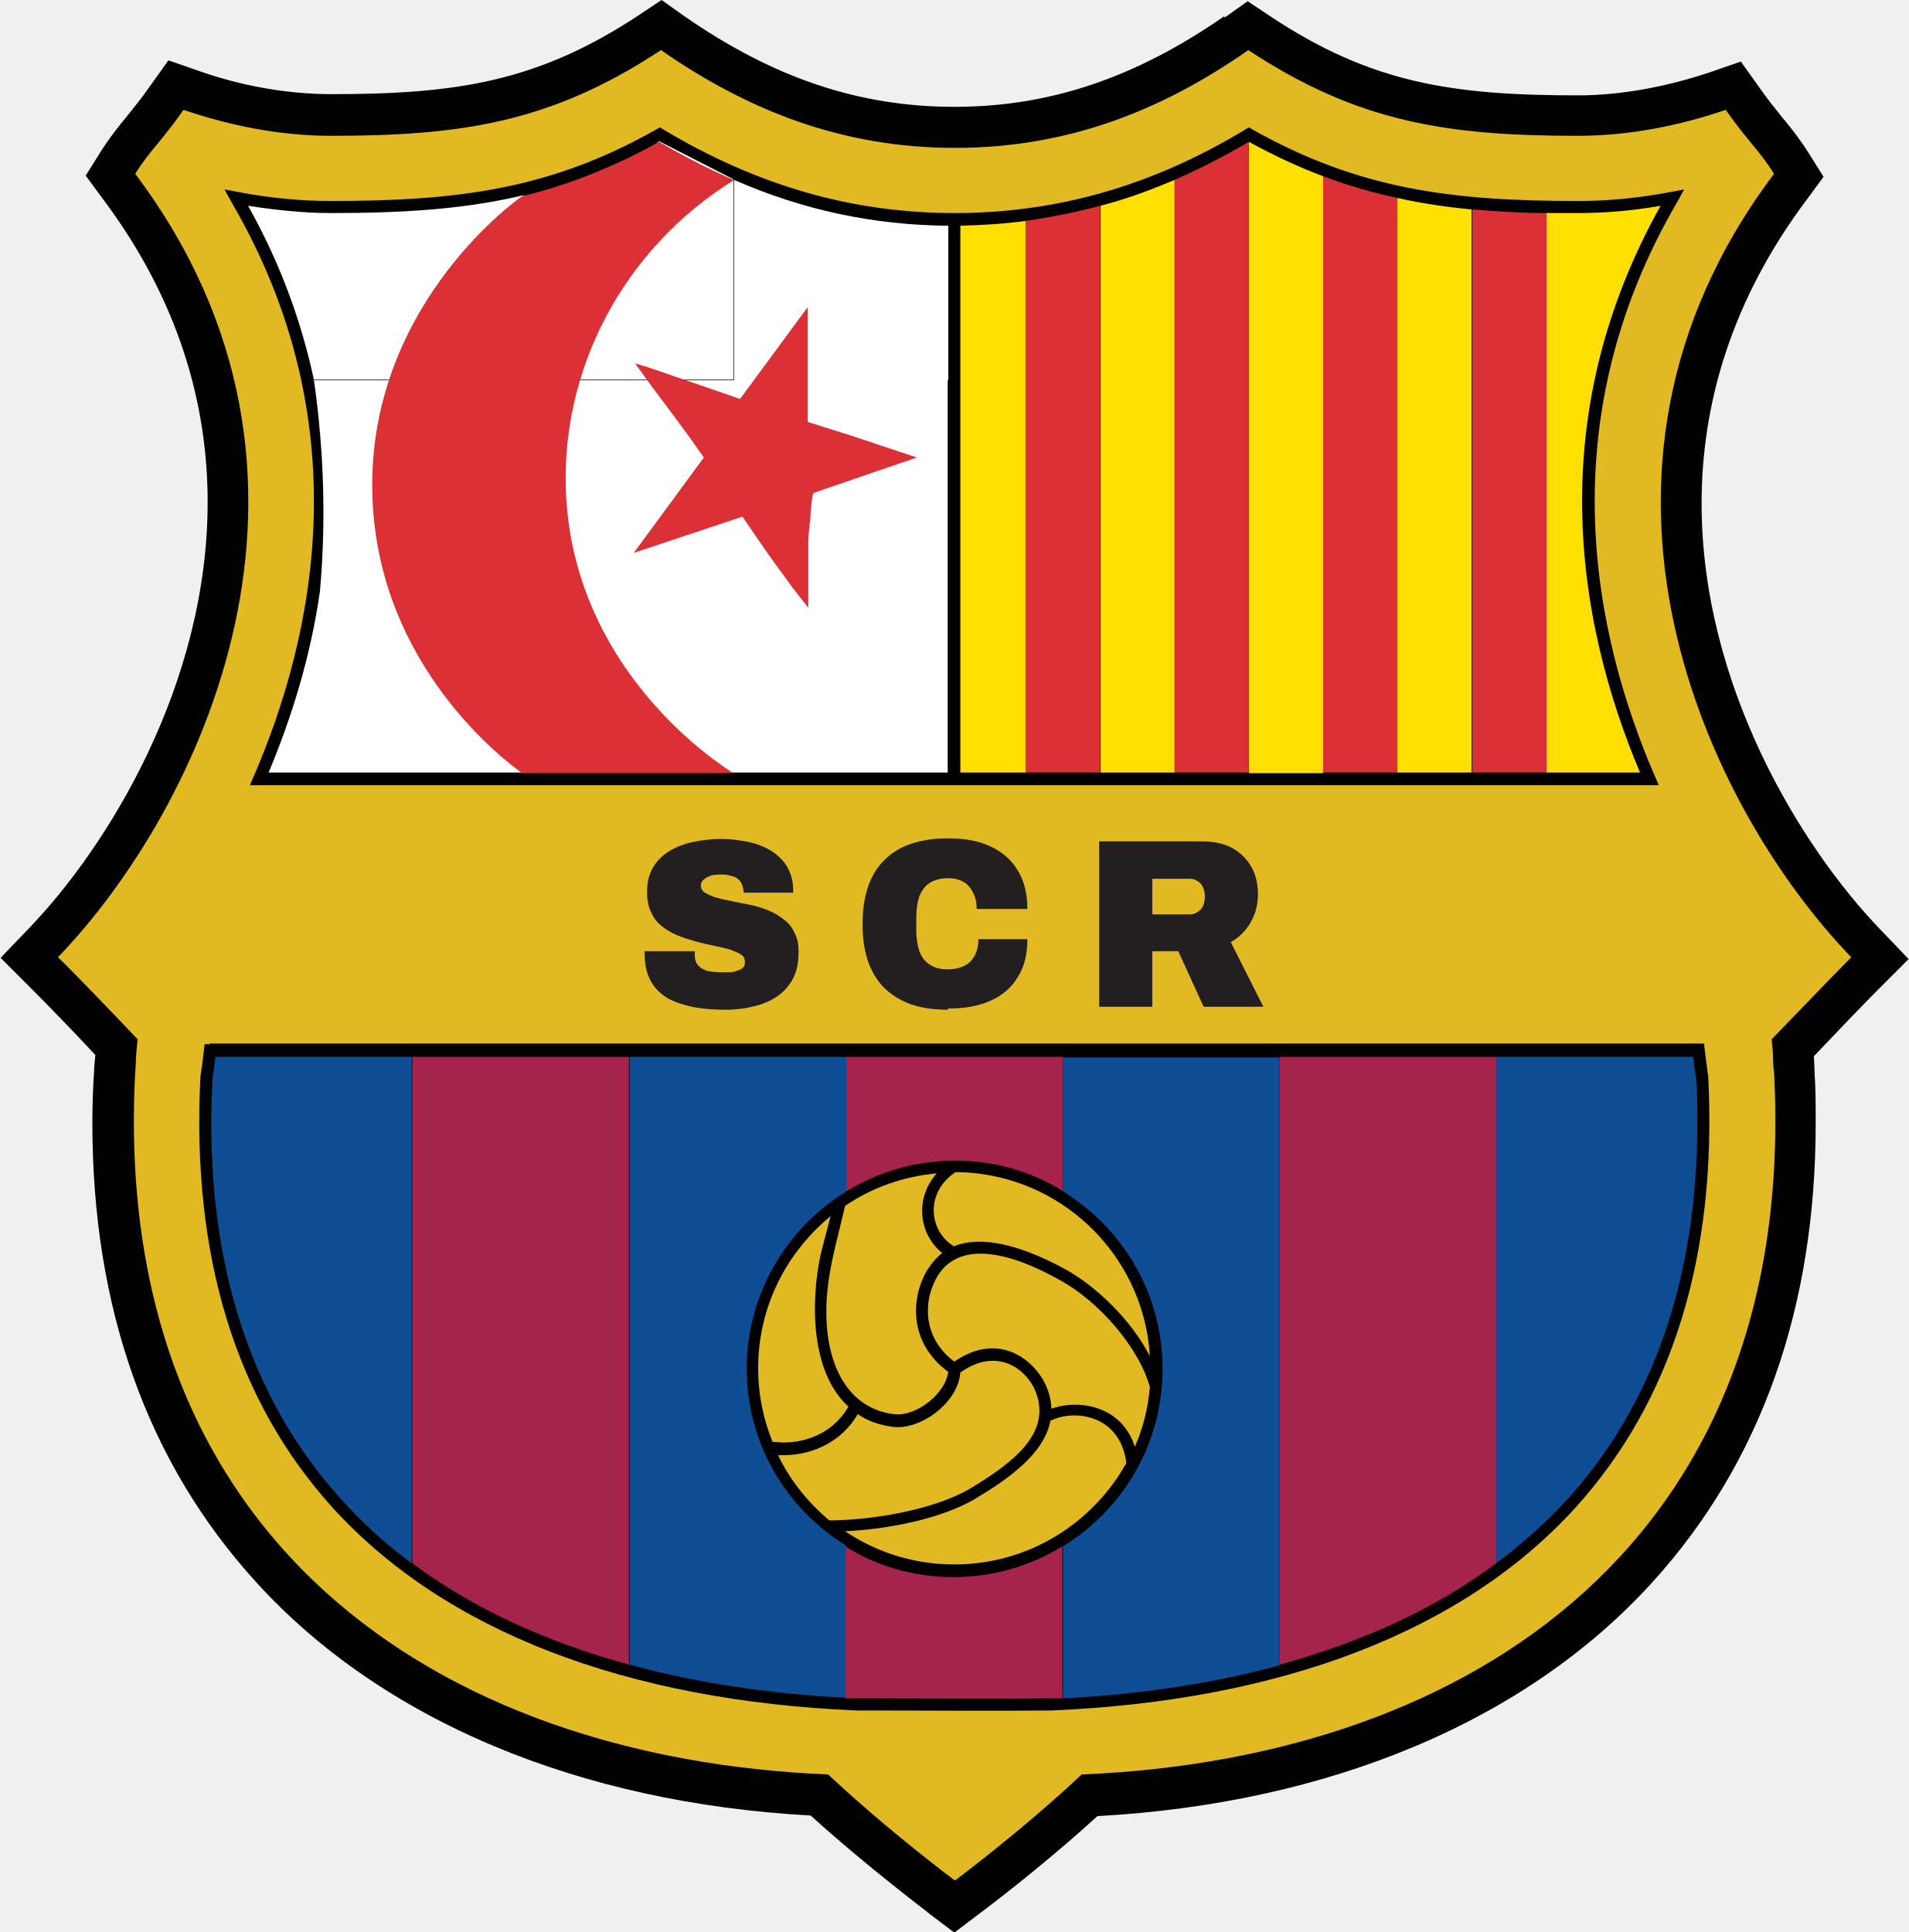
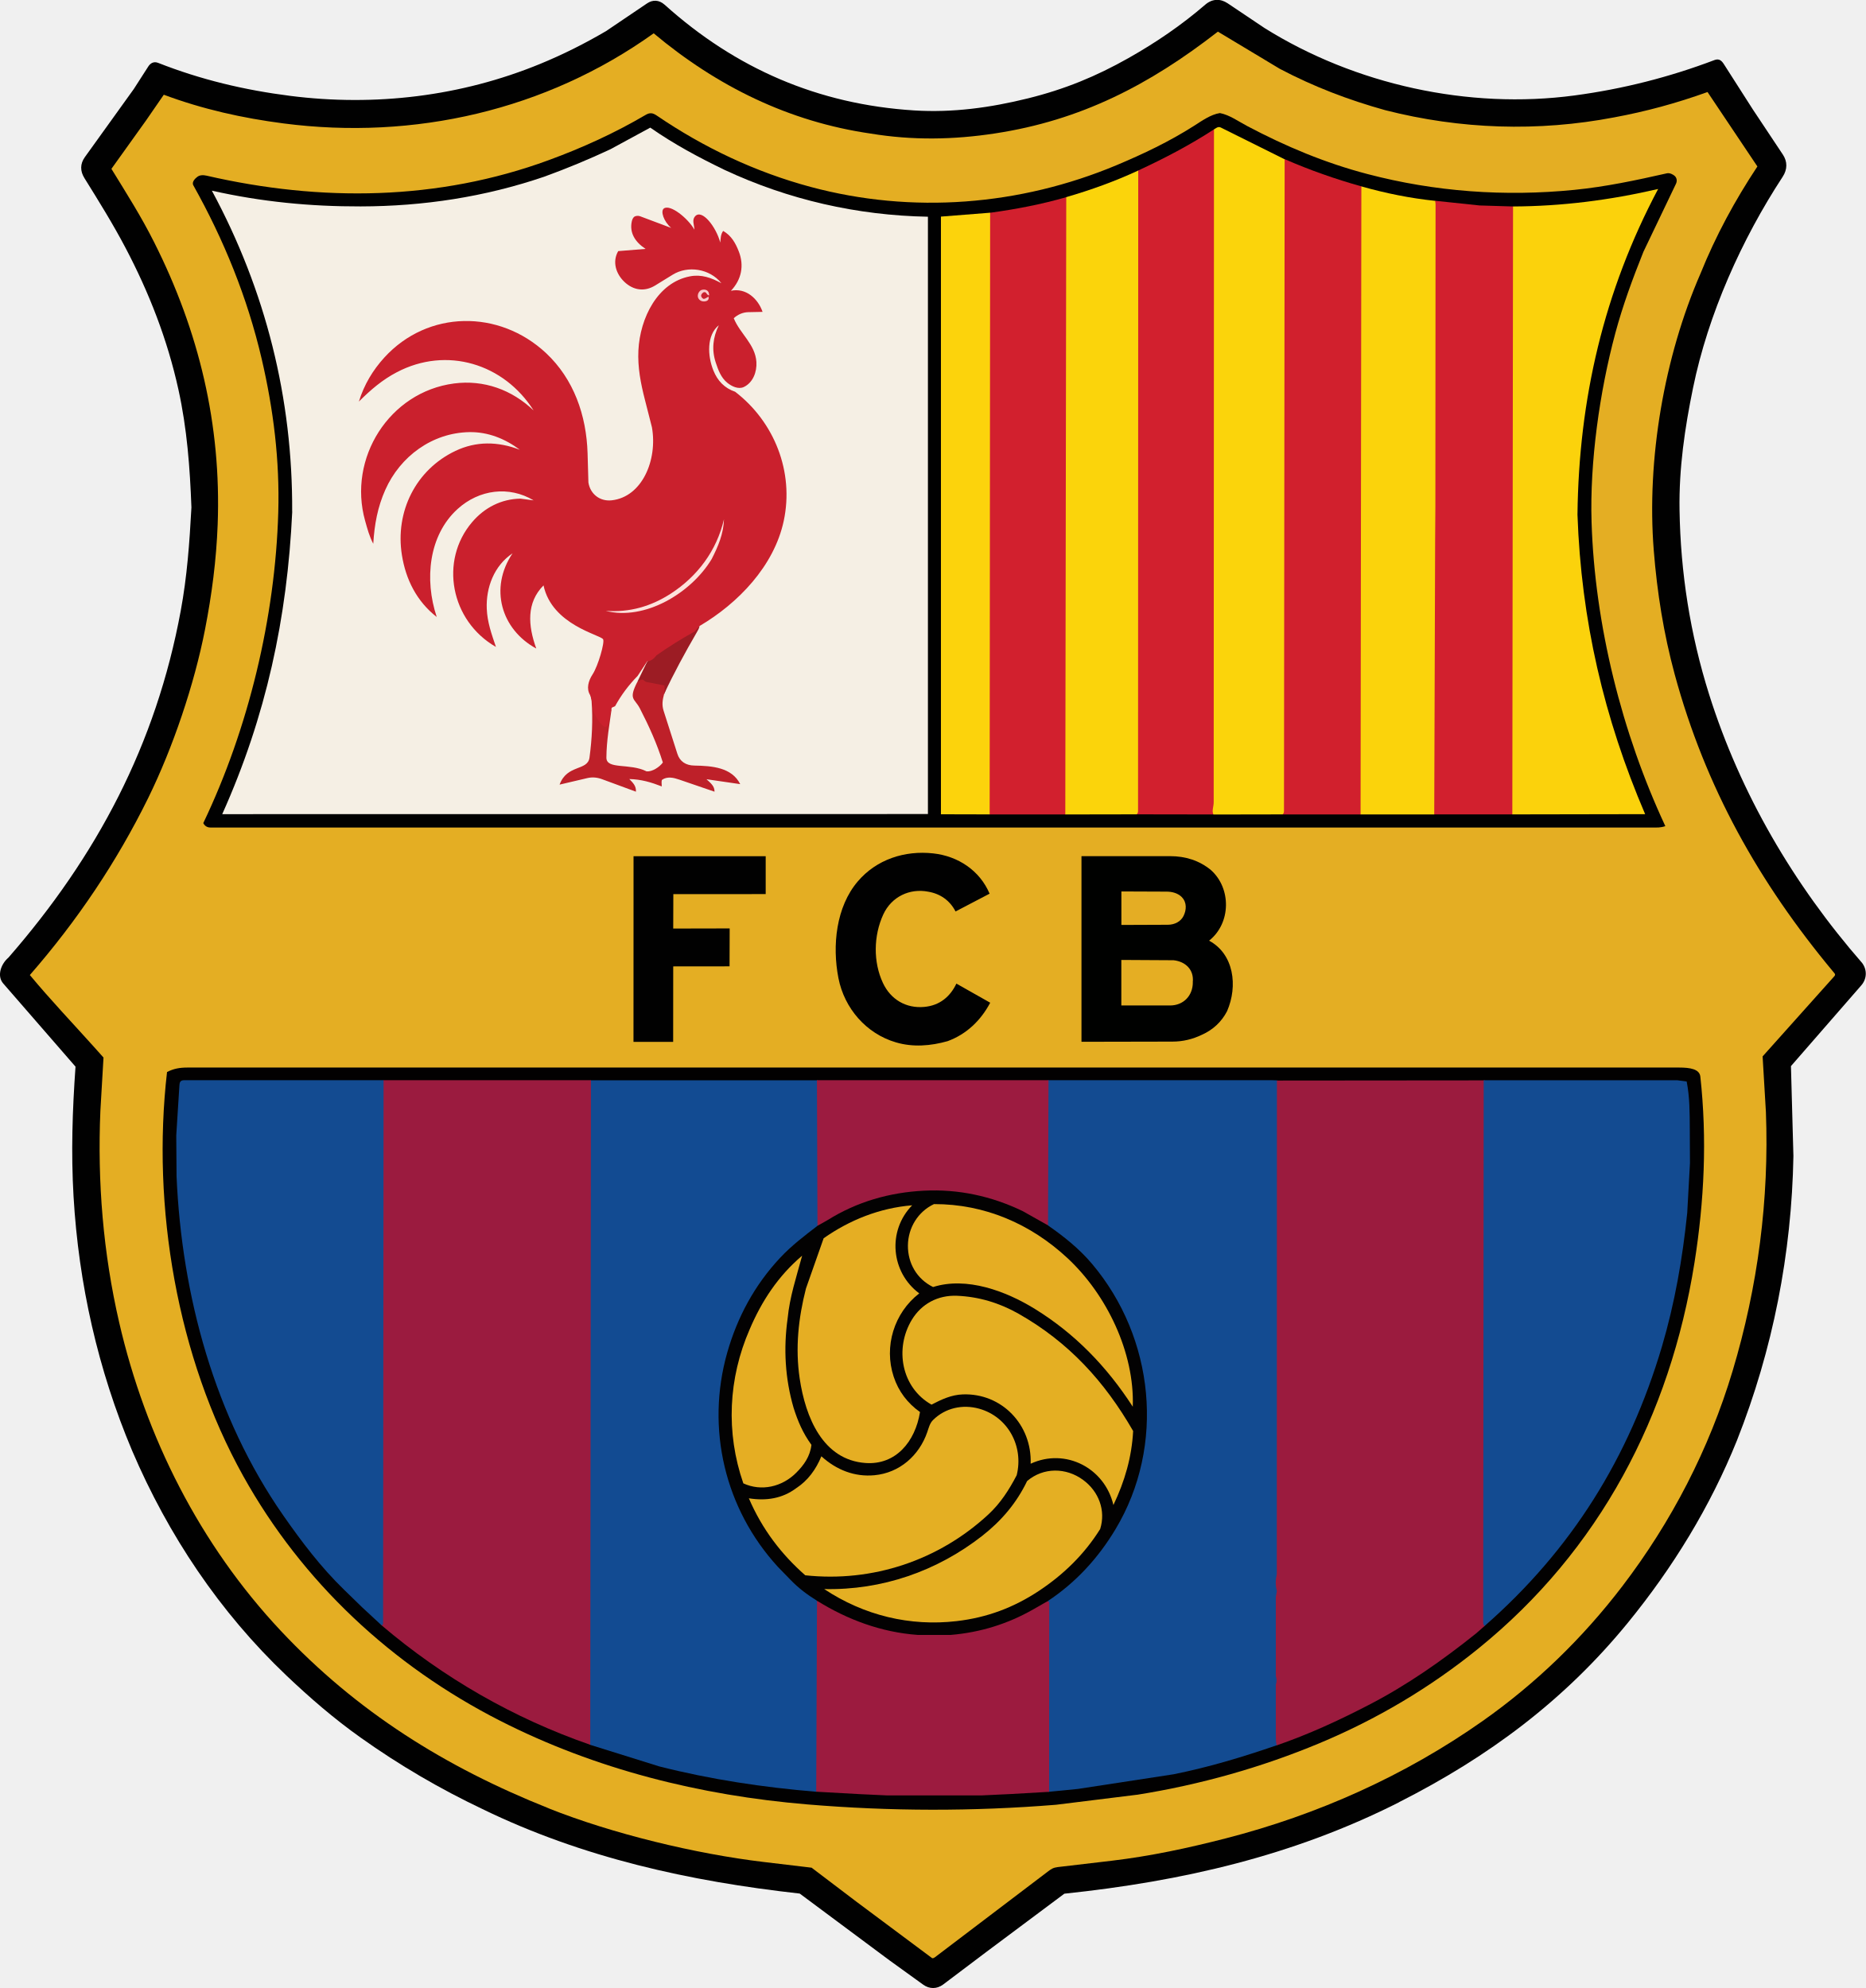
- <svg xmlns="http://www.w3.org/2000/svg" id="Layer_2" data-name="Layer 2" viewBox="0 0 31.62 32.01">
+ <svg xmlns="http://www.w3.org/2000/svg" id="Layer_2" data-name="Layer 2" viewBox="0 0 311.32 331.79">
  <defs>
    <style>
      .cls-1 {
+         fill: #030202;
+       }
+ 
+       .cls-2 {
+         fill: #e4af23;
+       }
+ 
+       .cls-3 {
+         fill: #d1202d;
+       }
+ 
+       .cls-4 {
        fill: #010101;
      }

-       .cls-2 {
-         fill: #231f20;
-       }
- 
-       .cls-3 {
-         fill: #0f4d94;
-       }
- 
-       .cls-4 {
-         fill: #fff;
-       }
- 
      .cls-5 {
-         fill: #e1b923;
+         fill: #e5ae23;
      }

      .cls-6 {
-         fill: #a5234c;
+         fill: #f5efe4;
      }

      .cls-7 {
-         fill: #db3036;
+         fill: #e4ae23;
      }

      .cls-8 {
-         fill: #fedf00;
+         fill: #9b1b3f;
+       }
+ 
+       .cls-9 {
+         fill: #124b92;
+       }
+ 
+       .cls-10 {
+         fill: #e4ad24;
+       }
+ 
+       .cls-11 {
+         fill: #f7efe3;
+       }
+ 
+       .cls-12 {
+         fill: #be2029;
+       }
+ 
+       .cls-13 {
+         fill: #fbd40b;
+       }
+ 
+       .cls-14 {
+         fill: #020101;
+       }
+ 
+       .cls-15 {
+         fill: #fcd30c;
+       }
+ 
+       .cls-16 {
+         fill: #9b1b3e;
+       }
+ 
+       .cls-17 {
+         fill: #9c1c24;
+       }
+ 
+       .cls-18 {
+         fill: #ca202d;
+       }
+ 
+       .cls-19 {
+         fill: #d2202e;
+       }
+ 
+       .cls-20 {
+         fill: #000100;
+       }
+ 
+       .cls-21 {
+         fill: #fac9cb;
+       }
+ 
+       .cls-22 {
+         fill: #fbd30b;
+       }
+ 
+       .cls-23 {
+         fill: #9c1b40;
+       }
+ 
+       .cls-24 {
+         fill: #e5ad23;
+       }
+ 
+       .cls-25 {
+         fill: #9c1b3f;
+       }
+ 
+       .cls-26 {
+         fill: #fbd20c;
+       }
+ 
+       .cls-27 {
+         fill: #fde2dc;
+       }
+ 
+       .cls-28 {
+         fill: #134b91;
      }
    </style>
  </defs>
  <g id="Layer_1-2" data-name="Layer 1">
    <g>
+       <path class="cls-4" d="M233.46,300.78c-17.69,8.96-36.22,13.2-55.87,15.27l-12.92,9.65-7.33,5.53c-1.02.75-2.27.75-3.29.01l-5.64-4.07-14.97-11.14c-18.39-2.05-36.21-5.97-52.93-14.1-7.15-3.4-13.87-7.33-20.32-11.92-4.44-3.15-8.45-6.62-12.4-10.37-11.13-10.58-19.71-23.4-25.75-37.54-5.69-13.49-8.92-27.81-9.77-42.45-.42-7.28-.19-14.32.33-21.63l-12.06-13.88c-1.12-1.29-.34-3.3.86-4.31,14.78-16.96,24.63-35.58,28.75-57.85,1.07-5.78,1.47-11.38,1.79-17.29-.25-6.65-.73-13.14-2.17-19.68-1.83-8.33-4.9-16.2-8.86-23.71-2.13-4.04-4.44-7.74-6.82-11.57-.73-1.17-.74-2.38.07-3.51l8.17-11.37,2.41-3.75c.36-.56.92-.89,1.64-.61,7.13,2.81,14.41,4.54,22.04,5.51,14.17,1.8,28.51.09,41.72-5.34,3.84-1.58,7.41-3.38,10.97-5.46l6.85-4.63c.95-.64,1.99-.62,2.94.22,11.83,10.64,25.58,16.63,41.63,17.64,6.46.4,12.7-.46,18.94-2s11.46-3.71,16.81-6.73c4.6-2.6,8.83-5.48,12.82-8.92,1.16-1,2.51-1.05,3.74-.23l6.17,4.14c15.08,9.43,34.04,13.61,51.72,11.24,8.05-1.08,15.78-3.04,23.35-5.91.77-.29,1.2.12,1.56.69l4.86,7.6,4.98,7.49c.77,1.16.78,2.46-.03,3.7-6.84,10.45-12.44,22.93-14.96,35.25-1.38,6.72-2.36,13.44-2.25,20.33.16,10.52,1.78,20.78,4.93,30.8,5.22,16.58,14.14,31.77,25.53,44.83.86,1.14.82,2.65-.14,3.75l-11.73,13.47.41,15.01c-.29,16.28-3.43,32.31-9.42,47.46-4.45,11.05-10.69,21.23-18.21,30.44-10.6,12.98-23.26,22.38-38.16,29.93Z" />
+       <path class="cls-7" d="M91.53,301.79c-17.19-6.85-32-16.09-44.71-29.65-13.45-14.34-22.51-32.27-26.93-51.41-2.68-11.61-3.65-23.48-3.14-35.34l.52-8.89-1.61-1.8c-3.58-3.99-7.25-7.84-10.68-11.97,7.89-9.05,14.49-18.86,19.75-29.55,4.13-8.42,7.69-18.95,9.48-28.13,1.14-5.86,1.88-11.52,2.11-17.52.62-16.66-3.11-32.22-10.59-47.08-2.15-4.29-4.63-8.19-7.14-12.27l5.79-8.09,2.95-4.28c6.53,2.43,13.12,3.9,19.99,4.79,21.77,2.82,43.78-2.18,61.75-15.04,10.57,8.85,22.59,14.77,36.25,16.74,6.93,1.14,13.75,1.03,20.69-.03,14.33-2.18,25.76-8.09,37.2-16.99l10.32,6.2c5.63,2.97,11.46,5.2,17.61,6.91,12.54,3.2,25.48,3.63,38.19,1.2,5.34-.99,10.38-2.36,15.58-4.23l8.32,12.42c-3.77,5.7-6.94,11.55-9.49,17.87-6.07,13.92-9.01,31.06-7.8,46.22.56,7.04,1.65,13.87,3.49,20.67,5.12,18.84,14.04,34.73,26.45,49.64.15.18.26.28.3.42.04.15-.05.27-.21.44l-11.87,13.27.55,9.26c.56,14.63-1.34,29.19-5.56,43.25-3.91,13.03-10.18,25.16-18.43,35.96-6.59,8.62-14.38,16.18-23.26,22.44-12.96,9.13-27.55,15.66-42.89,19.6-6.34,1.63-12.54,2.96-19.01,3.73l-9.02,1.06c-.74.09-1.08.32-1.66.76l-18.85,14.31c-.1.07-.34.2-.45.12l-12.67-9.45-7.43-5.64-7.97-.95c-11.36-1.35-25.26-4.71-35.93-8.96Z" />
+       <path class="cls-4" d="M154.22,168.05c2.56-.23,4.32-1.7,5.36-3.89l5.64,3.19c-1.54,2.92-3.93,5.26-7.12,6.42-2.8.79-5.75,1.04-8.6.2-4.97-1.45-8.61-5.68-9.6-10.71-1.07-5.45-.39-11.92,3.22-16.15,3.13-3.68,7.84-5.21,12.61-4.68,4.15.46,7.75,2.86,9.39,6.72l-5.68,2.97c-.95-1.84-2.55-2.96-4.56-3.3-3.09-.6-6.13.83-7.5,3.8-1.63,3.54-1.7,7.93-.06,11.43,1.29,2.76,3.86,4.28,6.9,4Z" />
+       <polygon class="cls-4" points="121.75 154.95 121.73 161.28 112.33 161.29 112.32 173.88 105.7 173.88 105.71 142.9 127.76 142.9 127.76 149.22 112.35 149.23 112.33 154.97 121.75 154.95" />
      <g>
-         <path class="cls-1" d="M20.28.27c-1.47,1.02-2.89,1.5-4.47,1.5s-3-.48-4.47-1.5l-.38-.27-.39.26c-1.67,1.1-3.02,1.3-5.08,1.3-.71,0-1.48-.13-2.21-.39l-.49-.17-.3.42c-.16.23-.28.37-.39.51-.14.17-.27.33-.43.58l-.25.4.28.38c1.26,1.68,1.74,3.4,1.74,5.03,0,3.03-1.66,5.71-2.96,7.06l-.47.49.48.48c.26.26.72.73,1.09,1.13l-.02.21v.04c-.02.29-.03.58-.03.87,0,3.08.91,5.63,2.71,7.61,2.08,2.29,5.34,3.66,9.19,3.87.96.87,1.93,1.59,1.97,1.63l.41.31.41-.31s1.01-.75,1.96-1.62c3.85-.21,7.11-1.58,9.19-3.87,1.8-1.98,2.71-4.54,2.71-7.61,0-.29,0-.58-.02-.87h0s0-.04,0-.04c0,0-.01-.19-.01-.2.35-.37.82-.86,1.09-1.13l.48-.48-.47-.49c-1.3-1.35-2.96-4.03-2.96-7.06,0-1.62.48-3.35,1.74-5.03l.28-.38-.25-.4c-.16-.25-.29-.41-.43-.58-.11-.14-.23-.28-.39-.51l-.3-.42-.49.17c-.74.25-1.5.39-2.21.39-2.07,0-3.42-.2-5.08-1.3l-.39-.26-.38.27Z" />
-         <path class="cls-5" d="M15.81,31.15s-1.1-.82-2.09-1.75c-6.5-.27-11.89-3.92-11.48-11.64.02-.2,0-.19.04-.54-.37-.39-.99-1.04-1.32-1.36,2.33-2.42,5.06-7.96,1.28-12.98.25-.4.43-.53.8-1.06.76.26,1.6.43,2.44.43,2.17,0,3.65-.22,5.47-1.42,1.44,1,3,1.62,4.87,1.62s3.43-.62,4.86-1.62c1.82,1.2,3.3,1.42,5.47,1.42.84,0,1.68-.17,2.44-.43.37.53.55.66.8,1.06-3.78,5.02-1.06,10.56,1.28,12.98-.33.33-.94.97-1.32,1.36.04.35.01.33.04.54.41,7.73-4.97,11.37-11.47,11.64-.99.93-2.09,1.75-2.09,1.75h0Z" />
-         <path class="cls-1" d="M3.48,17.3h-.09l-.04.33-.03.21c-.15,2.98.59,5.38,2.2,7.15,1.85,2.03,4.85,3.19,8.68,3.35,0,0,.06,0,.06,0,1.15,0,2.23.01,3.15,0,3.83-.16,6.83-1.32,8.68-3.35,1.61-1.77,2.36-4.18,2.21-7.15,0,0-.03-.22-.03-.22l-.04-.33h-.09s-24.67,0-24.67,0h0Z" />
-         <path class="cls-3" d="M3.57,17.51l-.02.16s-.03.2-.03.2c-.01.24-.02.49-.02.73,0,2.58.73,4.68,2.17,6.26.34.38.73.73,1.15,1.04v-8.39h-3.26ZM28.1,17.87l-.03-.2-.02-.16h-3.26v8.39c.42-.32.81-.66,1.16-1.04,1.44-1.58,2.17-3.69,2.17-6.26,0-.24,0-.48-.02-.73Z" />
-         <path class="cls-6" d="M10.42,17.51h-3.59v8.39c.99.74,2.2,1.3,3.59,1.68v-10.07ZM21.2,17.51v10.07c1.39-.38,2.6-.94,3.59-1.68v-8.39h-3.59Z" />
-         <path class="cls-3" d="M12.37,22.68c0-1.24.66-2.33,1.65-2.94v-2.23h-3.59v10.07c1.09.3,2.29.48,3.59.55v-2.52c-.99-.61-1.65-1.69-1.65-2.94ZM17.61,17.51v2.23c.99.61,1.65,1.69,1.65,2.94s-.66,2.33-1.65,2.94v2.52c1.3-.07,2.5-.25,3.59-.55v-10.07h-3.59Z" />
-         <path class="cls-6" d="M17.61,19.74v-2.23h-3.59v2.23c.52-.32,1.14-.51,1.8-.51.66,0,1.27.18,1.8.51h0ZM14.01,25.62v2.52c.06,0,.13,0,.19,0h.06c1.15,0,2.23.01,3.15,0,.07,0,.13,0,.19,0v-2.52c-.52.32-1.14.51-1.8.51-.66,0-1.27-.18-1.8-.51Z" />
-         <path class="cls-5" d="M14.05,23.3c-.62-.57-.62-1.72-.46-2.49.05-.21.11-.42.17-.66-.73.6-1.2,1.5-1.2,2.52,0,.42.08.83.24,1.22.06,0,.11.01.17.01.48,0,.87-.22,1.09-.6h0ZM17.4,23.55c-.11.54-.69.95-1.24,1.28-.57.34-1.48.51-2.16.54.52.35,1.14.55,1.81.55,1.23,0,2.29-.68,2.85-1.68-.1-.8-.86-.9-1.26-.7h0Z" />
-         <path class="cls-5" d="M13.74,25.19c.68,0,1.72-.17,2.32-.52.77-.46,1.37-.95,1.09-1.63-.14-.34-.62-.74-1.24-.3-.04.51-.67.96-1.12.9-.23-.03-.42-.1-.58-.21-.25.43-.71.68-1.24.68-.03,0-.05,0-.08,0,.2.42.5.79.86,1.09h0ZM15.8,20.65c.54-.22,1.28.07,1.85.38.54.3,1.1.86,1.4,1.44-.1-1.69-1.5-3.04-3.22-3.05-.51.34-.44.97-.04,1.22Z" />
-         <path class="cls-5" d="M15.71,22.73c-.67-.49-.62-1.25-.34-1.7.07-.11.15-.2.24-.27-.39-.31-.46-.91-.09-1.32-.54.05-1.07.23-1.52.54-.14.61-.32,1.17-.31,1.8.01.86.37,1.56,1.12,1.65.35.05.86-.33.9-.71h0Z" />
-         <path class="cls-5" d="M19.05,22.98c-.19-.67-.85-1.42-1.49-1.77-.78-.44-1.64-.68-2.02-.08-.24.38-.28,1.02.27,1.43.75-.52,1.34-.01,1.52.4.06.13.08.26.09.38.44-.16,1.16-.06,1.38.63.14-.31.22-.65.25-.99h0Z" />
-         <path class="cls-1" d="M20.64,2.14c-1.55.94-3.13,1.39-4.83,1.39-1.7,0-3.28-.46-4.83-1.39l-.05-.03-.05.03c-1.76,1-3.31,1.19-5.4,1.19-.5,0-1.02-.05-1.54-.15l-.22-.04.11.2c2.14,3.66,1.38,7.2.37,9.53l-.06.14h23.34l-.06-.14c-1.01-2.33-1.77-5.87.37-9.53l.11-.2-.22.04c-.52.1-1.03.15-1.54.15-2.08,0-3.63-.19-5.4-1.19l-.05-.03-.05.03h0Z" />
-         <path class="cls-4" d="M8.65,3.24c-.98.23-1.99.29-3.17.29-.45,0-.91-.05-1.37-.12.55.98.89,1.95,1.09,2.88h6.95v-3.32c-.41-.21-.82-.42-1.23-.63-.2.18-.52.44-.97.64-.54.23-1.02.26-1.3.26ZM15.71,6.3v-2.56c-1.24-.01-2.41-.26-3.55-.76v3.32h3.55ZM5.3,9.8c-.16,1.12-.49,2.14-.85,3h7.7v-6.5h-6.95c.06.39.1.81.13,1.26.05.82.03,1.58-.03,2.24ZM12.15,12.8h3.55v-6.5h-3.55v6.5Z" />
-         <path class="cls-7" d="M12.15,2.98c-.41-.18-.82-.39-1.23-.63-.78.43-1.52.72-2.27.9-.19.13-2.59,1.91-2.48,4.99.1,2.82,2.23,4.39,2.48,4.57h3.5c-.22-.14-2.6-1.65-2.77-4.57-.12-2.1.95-4.12,2.77-5.25Z" />
-         <path class="cls-8" d="M20.69,2.35h0v10.46h1.23V2.92c-.4-.15-.81-.34-1.23-.57h0ZM18.23,3.41v9.39h1.23V2.98c-.4.17-.81.32-1.23.43ZM15.91,3.74v9.06h1.08V3.66c-.36.05-.72.07-1.08.08ZM23.15,3.28v9.52h1.23V3.47c-.42-.04-.83-.1-1.23-.19h0ZM26.21,8.3c0-1.53.35-3.19,1.3-4.89-.46.08-.92.12-1.37.12-.18,0-.35,0-.52,0v9.27h1.55c-.52-1.23-.96-2.78-.96-4.5h0Z" />
-         <path class="cls-7" d="M24.39,3.47v9.33h1.23V3.53c-.43,0-.84-.03-1.23-.06ZM16.99,3.66v9.14h1.23V3.41c-.4.11-.82.19-1.23.25ZM19.46,2.98v9.82h1.23V2.35c-.41.24-.82.45-1.23.63ZM21.92,2.92v9.88h1.23V3.28c-.42-.09-.83-.21-1.23-.36Z" />
-         <path class="cls-7" d="M13.48,8.17l-.02.04c-.02.14-.03.28-.04.43-.02.13-.03.27-.03.41v1.02s-.28-.36-.28-.36l-.37-.51-.29-.42-.15-.22-.63.21-1.17.39,1.16-1.58-.24-.34-.31-.42-.27-.36-.32-.44.2.06,1.05.36.49.17,1.12-1.52v1.9s.76.24.76.24l1.05.35-.76.26-.96.33Z" />
+         <path class="cls-4" d="M269.5,55.7c-2.59,9.64-4.25,21.43-3.94,31.41.53,17.16,5.05,35.21,12.31,50.77-.85.28-1.35.23-2.19.23H35.11c-.61,0-.99-.33-1.19-.74,7.55-15.79,12-34.32,12.51-51.84.25-8.73-.8-17.18-2.77-25.65-2.38-10.2-6.3-19.84-11.4-28.95-.32-.58.36-1.19.67-1.42.4-.3.94-.33,1.55-.19,19.06,4.39,38.61,4.19,57.07-2.59,5.67-2.08,11.01-4.52,16.19-7.56.7-.41,1.17-.34,1.85.12,7.84,5.34,16.44,9.42,25.65,11.9,16.97,4.56,34.93,3.14,51.08-3.63,4.52-1.9,8.74-3.91,12.88-6.54,1.3-.83,2.82-1.92,4.35-2.15,1.61.31,3.08,1.39,4.56,2.17,6.44,3.4,12.97,6.15,20.07,8.01,11.27,2.96,22.89,3.79,34.49,2.64,5.32-.53,10.29-1.6,15.44-2.76.51-.12,1.05.2,1.3.41.36.31.47.83.24,1.32l-5.44,11.37c-1.81,4.52-3.44,8.94-4.71,13.66Z" />
+         <g>
+           <g>
+             <path class="cls-6" d="M48.75,85.41c.1-18.91-4.4-36.89-13.4-53.59,8.32,1.87,16.42,2.65,24.82,2.63,10.5-.02,20.71-1.58,30.61-4.95,3.82-1.39,7.39-2.87,11.05-4.58l6.67-3.62c3.96,2.76,8.04,4.95,12.41,7.06,10.63,4.97,22.13,7.6,33.92,7.81v99.69s-117.75.02-117.75.02c7.32-16.33,10.85-32.72,11.68-50.49Z" />
+             <path class="cls-12" d="M110.81,115.82c-.25.95-.41,1.8-.08,2.82l2.29,7.16c.41,1.3,1.43,1.95,2.83,1.97,2.97.05,6.25.3,7.66,3.1l-5.63-.82c.73.66,1.37,1.18,1.34,2.08l-5.92-2.03c-.91-.31-1.94-.55-2.81.03-.18.16-.07.77-.07,1.12-1.8-.7-3.43-1.18-5.42-1.23.59.62,1.16,1.1,1.11,2.11l-5.61-2.07c-.83-.31-1.63-.4-2.5-.2l-4.63,1.09c1.26-3.43,4.68-2.24,4.99-4.51.42-3.15.58-6.26.35-9.44l-.2-1c.11-.35.39-.12.32.08l.26,1.98.76,1.37,1.27,1.75c.27-1.23.57-2.17,1-3.07l.28.88c-.37,2.46-.74,4.93-.78,7.42-.01.66.59.78,1.13.89,1.84.07,3.6.42,5.27,1.04.43.16,2.31-1.01,2.27-1.14-1.23-3.72-2.96-7.42-5-10.68-.15-.87.16-2.58,1.1-2.75.57-.77.81-1.04,1.62-.36,1.08.14,2.12.38,3.14.72.04.54-.06,1.09-.3,1.67Z" />
+             <path class="cls-17" d="M116.73,104.46c-.06.4-.27.73-.5,1.13-1.96,3.39-3.8,6.76-5.42,10.24.1-.38.11-.95.05-1.43l-3.01-.58c-.22-.04-.5-.42-.69-.41-.28.01-.53.27-.8.4l-.26-.37c.58-1.04,1.21-2.05,1.91-3.03.85-.97,1.75-1.82,2.99-2.55l5.74-3.38Z" />
+             <path class="cls-11" d="M108,110.39l-1.65,3.4c-1.55,3.03-.45,2.74.42,4.45,1.51,2.93,2.83,5.83,3.83,9.02-.55.76-1.79,1.57-2.71,1.48-2.84-1.43-6.72-.25-6.71-2.3.02-2.85.52-5.57.9-8.32.54-1.14,1.13-2.25,2.04-3.29l3.88-4.44Z" />
+             <g>
+               <path class="cls-18" d="M116.73,104.46l-.79.92c-2.21,1.21-4.35,2.55-6.42,4.01-.46.62-.97.95-1.53.99l-1.6,2.43c-1.49,1.52-2.75,3.2-3.76,5.05l-.56.25-.69,2.94c-.5.9-1.55-.79-1.91-1.4-.29-.5-.49-.95-.58-1.53.02-.86-.12-1.56-.43-2.12-.65-1.06-.3-2.35.41-3.44.94-1.44,2.06-5.38,1.76-5.87-.46-.76-8.53-2.37-9.94-8.99-2.87,2.88-2.6,6.69-1.21,10.54-5.85-3.19-7.88-10.07-3.96-15.89-3.08,2.06-4.45,5.71-4.3,9.26.09,2.22.78,4.15,1.53,6.36-7.59-4.36-9.45-14.4-3.98-20.82,2.07-2.44,4.88-3.87,8.06-3.93l2.21.29c-4.1-2.46-9.1-1.83-12.7,1.45-4.8,4.37-5.56,11.74-3.47,18.01-3.34-2.61-5.16-6.25-5.81-10.33-1.16-7.27,2.33-14.25,8.94-17.39,3.44-1.63,7.05-1.6,10.73-.19-2.45-1.84-5.31-2.99-8.4-2.94-6.21.1-11.56,4.05-14.04,9.63-1.28,2.88-1.81,5.74-2.01,9-.65-1.23-.98-2.48-1.36-3.84-2.92-10.41,4.02-21.49,14.84-22.91,4.98-.65,9.66,1.05,13.27,4.5-4.94-7.81-14.51-10.75-22.83-6.37-2.4,1.26-4.3,2.88-6.32,4.89.89-2.86,2.34-5.25,4.25-7.35,7.27-7.96,19.17-8.04,26.98-.74,4.63,4.34,6.74,10.39,6.93,16.72l.14,4.88c.31,1.93,1.92,3.19,3.89,2.97,5.06-.56,7.67-6.71,6.71-12.18l-1.17-4.59c-.7-2.73-1.23-5.42-1.09-8.25.27-5.41,3.2-11.33,8.61-12.36,1.9-.37,3.57.24,5.24,1.15-1.97-2.47-5.62-2.97-8.12-1.43l-2.94,1.81c-1.78,1.09-3.66.8-5.14-.62-1.4-1.34-2.04-3.34-1.02-5.12l4.57-.37c-1.77-1.15-2.73-2.72-2.29-4.64.07-.32.25-.63.42-.74.23-.15.65-.18.95-.07l5.19,1.95c-1.26-1.09-1.83-2.84-1.2-3.26,1.07-.71,3.99,1.64,5.08,3.55-.04-.82-.44-1.61.1-2.22,1.15-1.31,3.52,1.76,4.21,4.37.08-.63.03-1.31.48-1.94,1.39.79,2.09,2.08,2.62,3.45.9,2.32.46,4.66-1.32,6.54,2.5-.54,4.52,1.32,5.28,3.52l-2.4.05c-.89.02-1.74.39-2.41,1.01,1.05,2.6,3.59,4.34,3.78,7.31.1,1.65-.57,3.44-2.1,4.17-.91.43-2.02-.11-2.75-.7-1.06-.86-1.52-2.13-1.94-3.4-.69-2.11-.48-4.17.52-6.21-2.05,1.65-1.9,5.11-.9,7.57.68,1.69,1.84,2.93,3.62,3.53,6.55,5.03,9.86,13.37,8.11,21.56-1.61,7.53-7.61,13.75-14.05,17.54Z" />
+               <path class="cls-27" d="M118.75,93.3c-3.44,5.72-11.2,10.33-17.68,8.65,4,.29,7.55-.75,10.83-2.86,4.51-2.92,7.68-7.2,8.9-12.43-.08,2.45-.97,4.52-2.05,6.64Z" />
+               <path class="cls-21" d="M118.33,49.3c-.36-.03-.44-.41-.59-.49-.29-.17-.57.09-.7.33s0,.55.28.71c.2.12.54-.14.89-.34.18.62-.35.81-.79.8-.57,0-.98-.44-.99-.9-.01-.5.34-.94.67-1.03.6-.16,1.25.06,1.22.92Z" />
+             </g>
+           </g>
+           <g>
+             <path class="cls-26" d="M252.34,135.92l-.4-.19c.04-33.67.08-67.34.12-101.02l.4-.25c8.15-.04,16.09-1.04,24.21-2.92-9.06,17.07-13.24,35.05-13.46,54.36.62,17.6,4.4,33.9,11.29,49.98l-22.16.04Z" />
+             <path class="cls-19" d="M202.47,135.93l-12.81-.02-.2-.35.07-106.72.4-.39c4.4-2.04,8.57-4.22,12.65-6.87l.4.19-.05,111.93c.03.82-.12,1.56-.44,2.22Z" />
+             <path class="cls-3" d="M227.16,31.11l.35.19c.01,34.78-.01,69.57-.08,104.38l-.4.25h-13.01s-.2-.37-.2-.37l.15-108.74.4-.25c4.21,1.83,8.37,3.3,12.8,4.54Z" />
+             <path class="cls-19" d="M252.46,34.47l-.12,101.45h-13.03s-.4-.14-.4-.14c.16-33.99.22-67.98.18-102l.38-.27,7.4.78,5.59.17Z" />
+             <path class="cls-13" d="M214.35,26.57l-.11,108.75c0,.35-.07.44-.23.6l-11.54.02c-.31-.64.04-1.25.04-2.08l.05-112.26c.33-.21.69-.54,1.13-.32l10.65,5.3Z" />
+             <path class="cls-19" d="M177.75,135.93h-12.62s-.4-.2-.4-.2c.03-33.32.06-66.64.08-99.97l.4-.25c4.28-.59,8.46-1.38,12.7-2.6l.4.19c-.05,34.19-.11,68.39-.16,102.59l-.4.25Z" />
+             <path class="cls-22" d="M239.47,33.52c-.02.15.06.29.06.62l-.03,50.2-.04,5.65-.15,45.94h-12.29s.13-104.82.13-104.82c4.08,1.15,8.1,1.97,12.31,2.41Z" />
+             <path class="cls-13" d="M189.92,28.46l-.03,106.85c0,.35-.08.45-.23.6l-11.91.02.16-103.03c4.16-1.21,8.1-2.63,12.01-4.44Z" />
+             <polygon class="cls-15" points="165.21 35.5 165.13 135.92 157 135.9 157 36.15 165.21 35.5" />
+           </g>
+         </g>
      </g>
      <g>
-         <path class="cls-2" d="M12.04,16.73c-.19,0-.36-.01-.53-.04-.16-.03-.31-.08-.43-.14-.12-.07-.22-.16-.29-.28-.07-.12-.11-.27-.11-.46v-.02s0-.02,0-.03h.83s0,.02,0,.03v.03c0,.08.02.14.06.18.04.04.09.07.16.09.07.01.14.02.23.02.03,0,.07,0,.1,0,.04,0,.07,0,.1-.01s.06-.02.09-.03c.03-.01.05-.03.07-.05.02-.02.02-.05.02-.09,0-.05-.02-.09-.07-.12-.05-.03-.11-.05-.18-.08-.08-.02-.16-.04-.26-.06s-.19-.04-.3-.07c-.1-.03-.2-.06-.3-.1-.1-.04-.18-.09-.26-.15-.08-.06-.14-.14-.18-.23-.05-.09-.07-.21-.07-.34,0-.16.03-.29.1-.41s.16-.2.27-.27c.12-.07.25-.12.39-.15.15-.03.3-.05.46-.05s.32.02.46.05.27.08.38.15c.11.07.2.16.26.26.06.11.1.23.1.38v.05h-.82v-.02s-.01-.09-.04-.14c-.02-.04-.06-.08-.11-.1s-.12-.04-.2-.04c-.08,0-.15,0-.2.02-.05.02-.09.04-.12.07-.03.03-.04.06-.04.09,0,.05.02.09.07.12.05.03.11.06.18.08s.16.04.26.06.19.04.3.06c.1.02.2.05.3.09s.18.09.26.15.14.13.18.22c.05.09.07.19.07.32,0,.23-.05.41-.16.55-.1.14-.25.24-.43.31-.18.06-.39.1-.62.1Z" />
-         <path class="cls-2" d="M15.71,16.73c-.31,0-.57-.05-.78-.16s-.37-.26-.48-.48c-.11-.21-.16-.47-.16-.78,0-.47.12-.82.36-1.06.24-.24.59-.36,1.06-.36.27,0,.5.04.69.13.2.09.35.22.46.4.11.18.16.39.16.64h-.84c0-.11-.02-.2-.06-.27-.04-.08-.09-.14-.16-.18-.07-.04-.16-.06-.26-.06-.12,0-.22.03-.3.08s-.13.13-.17.22c-.03.1-.05.21-.05.33v.25c0,.12.02.23.05.33.04.1.09.17.17.22.07.05.17.08.29.08s.21-.02.29-.06.13-.1.17-.17c.04-.08.06-.17.06-.27h.81c0,.25-.05.46-.16.63-.1.17-.25.3-.45.39-.2.09-.43.13-.71.13Z" />
-         <path class="cls-2" d="M18.21,16.68v-2.74h1.71c.2,0,.37.04.51.12.14.08.24.19.31.32.07.13.1.28.1.43,0,.18-.04.33-.12.47-.08.14-.19.25-.33.33l.54,1.07h-.99l-.42-.92h-.43v.92h-.88ZM19.09,15.15h.62c.07,0,.13-.03.18-.08.05-.05.07-.13.07-.22,0-.06-.01-.1-.03-.15-.02-.04-.05-.08-.09-.1-.04-.03-.08-.04-.13-.04h-.62v.58Z" />
+         <path class="cls-20" d="M201.75,157c4.13,2.22,4.83,7.55,2.99,11.77-.93,1.79-2.36,3.11-4.2,3.93-1.54.74-3.16,1.14-4.92,1.14l-15.17.03v-30.98s14.8,0,14.8,0c2.54,0,4.85.72,6.79,2.31,3.42,3.04,3.39,8.86-.29,11.79Z" />
+         <path class="cls-5" d="M199.03,163.94c0,2.29-1.61,3.86-3.78,3.87h-8.15s0-7.6,0-7.6l8.71.05c1.99.21,3.44,1.58,3.21,3.68Z" />
+         <path class="cls-10" d="M197.2,149.74c.86.88.77,2.14.28,3.13-.44.9-1.44,1.47-2.63,1.47l-7.74.03v-5.59s7.56.03,7.56.03c.88,0,1.86.24,2.53.92Z" />
+       </g>
+       <g>
+         <path class="cls-14" d="M189.68,299.54l-13.49,1.67c-13.83,1.12-27.64,1.1-41.48-.06-17.86-1.49-35.36-5.85-51.3-13.98-18.02-9.19-32.98-23.13-42.83-40.83-11.04-19.84-15.3-44.94-12.71-67.42,1.1-.58,2.15-.75,3.4-.75h248.92c1.8,0,3.38.25,3.52,1.51,1.14,10.37.66,20.74-.98,31.07-4.06,25.53-15.84,47.99-36,64.34-8.08,6.56-16.99,11.85-26.63,15.87s-19.86,6.91-30.43,8.59Z" />
+         <g>
+           <path class="cls-28" d="M213.06,180.32c.16.02.4.08.4.19.12,27.07.06,54.85-.02,81.92-.21,1.03-.21,2.05,0,3.07l-.17,1.06c-.02,8.15,0,16.27.07,24.36l-.34.37c-5.67,1.95-11.26,3.64-17.18,4.83l-15.99,2.45-4.79.47c-.16,0-.39-.04-.4-.14-.13-10.44-.02-21.27.15-31.67l.61-.9c20.77-14.52,20.6-46.61-.09-61.01l-.47-.81-.39-.53.08-23.46.4-.24h37.29s.82.03.82.03Z" />
+           <path class="cls-9" d="M136.31,180.29l.4.14.09,23.64-.39.54-.45.84c-20.85,14.8-20.69,46.55.03,61.03l.34.69.39.54c-.08,20.72-.12,31.09-.12,31.09l-.4.24c-8.87-.74-17.55-2.04-26.19-4.23l-11.52-3.6-.4-.31c.07-73.57.11-110.35.11-110.35l.4-.25h37.71Z" />
+           <path class="cls-8" d="M98.6,180.29l-.11,110.91c-12.78-4.43-24.54-11.19-34.82-19.94l-.14-.6.08-90.13.4-.25h34.6Z" />
+           <path class="cls-16" d="M247.56,180.29c.16.02.39.08.4.19.11,29.81.04,60.75-.05,90.52l-.21.38-1.44,1.26c-5.63,4.5-11.47,8.6-17.9,11.92-5.04,2.61-10.02,4.9-15.35,6.74-.11-.52-.13-1.05-.13-1.65v-8.49c.15-.48.16-.93,0-1.42v-13.2s.17-.99.17-.99c-.25-.99-.24-1.79-.01-2.85l.02-82.36,34.5-.03Z" />
+           <path class="cls-28" d="M64,180.28l-.08,90.69c-.04.19-.1.24-.25.29l-3.26-3.02-3.01-2.93c-3.87-3.76-7.04-7.95-10.15-12.41-11.44-16.44-16.93-36.68-17.79-56.58l-.05-6.82.52-8.25c.03-.54.08-.97.81-.97h33.27Z" />
+           <path class="cls-28" d="M247.7,271.37c-.14-.19-.22-.25-.22-.57l.08-90.51h32.3s1.57.21,1.57.21c.52,2.64.5,5.21.52,7.88l.03,5.74-.46,8.33c-.78,7.58-2.06,14.97-4.22,22.29-5.51,18.59-15.1,33.95-29.6,46.64Z" />
+           <path class="cls-25" d="M174.81,267.24c.13.04.26.11.26.29l-.02,31.52-6.44.37-4.89.23h-15.65s-4.69-.22-4.69-.22l-7.19-.4.13-31.87,1.03.16c11.41,6.97,25.84,7.01,37.02-.29l.43.21Z" />
+           <path class="cls-23" d="M174.95,180.29l-.08,24.23-.39.23c-11.33-7.45-26.18-7.59-37.65.06l-.43-.21-.09-24.32h38.64Z" />
+           <g>
+             <path class="cls-1" d="M174.86,204.52c2.68,1.86,5.2,3.87,7.34,6.4,10.44,12.35,12.27,30.38,3.94,44.28-2.9,4.85-6.66,8.94-11.34,12.03l-2.38,1.36c-4.25,2.43-8.86,3.86-13.76,4.27h-5.56c-6.05-.44-11.7-2.54-16.79-5.71-1.61-1-3.04-2.07-4.36-3.43l-2.14-2.2c-8.87-9.66-12.05-23.09-8.48-35.73,1.69-5.96,4.59-11.34,8.85-15.88,1.9-2.03,4.02-3.64,6.21-5.32l1.73-.98c4.87-3.04,10.29-4.6,16.05-4.89s11.28.91,16.45,3.4l4.23,2.38Z" />
+             <g>
+               <path class="cls-2" d="M124.94,250.06c2.94.47,5.61.03,7.9-1.68,1.95-1.27,3.31-3.13,4.21-5.33,2.54,2.3,5.57,3.47,8.86,3.16,4.18-.39,7.46-3.28,8.81-7.2.24-.7.42-1.48.96-2.01,2.02-2.01,4.92-2.67,7.71-1.89,4.8,1.35,7.45,6.28,6.25,11.1-1.28,2.45-2.7,4.67-4.73,6.55-8.25,7.64-19.29,11.36-30.55,10.15-3.96-3.48-7.18-7.66-9.41-12.85Z" />
+               <path class="cls-2" d="M185.78,251.19c-1.43-6.15-7.96-9.6-13.81-6.9.24-6.49-4.82-11.81-11.33-11.57-1.9.07-3.53.83-5.21,1.71-5.04-2.84-6.2-9.38-3.27-14.19,1.61-2.64,4.34-4.11,7.52-3.98,3.62.15,7.06,1.18,10.26,2.99,8.37,4.75,14.34,11.27,19.13,19.58-.23,4.35-1.39,8.37-3.29,12.35Z" />
+               <path class="cls-5" d="M153.51,235.66c-.8,4.96-4.05,8.87-9.09,8.51-7.12-.51-10.02-7.6-10.99-14.12-.75-5.07-.22-10.06,1.05-15.01l2.95-8.38c4.35-3.05,9.33-5.05,14.77-5.5-4.19,4.29-3.54,11.19,1.18,14.7-4.22,3.27-5.92,8.88-4.27,13.89.81,2.47,2.31,4.43,4.39,5.91Z" />
+               <path class="cls-2" d="M159.61,270.56c-7.76.9-15.42-.93-22.09-5.35,9.63.21,18.81-2.97,26.38-8.89,3.2-2.51,5.71-5.46,7.48-9.14,2.71-2.31,6.51-2.28,9.35-.18,2.6,1.91,3.81,5.09,2.84,8.19-2.64,4.22-6.12,7.61-10.25,10.34-4.16,2.75-8.6,4.44-13.71,5.03Z" />
+               <path class="cls-24" d="M189,234.76c-4.33-6.7-9.66-12.19-16.3-16.29-4.87-3.01-11.42-5.44-17.01-3.67-2.73-1.34-4.23-4.01-4.2-6.94s1.67-5.64,4.35-6.9c8.47-.02,16.12,3.3,22.25,8.99,6.57,6.1,11.23,15.79,10.92,24.81Z" />
+               <path class="cls-5" d="M135.39,241.14c-.21,1.92-1.26,3.39-2.55,4.67-2.36,2.35-5.79,3.14-8.81,1.76-2.95-8.49-2.51-17.54,1.06-25.72,1.99-4.67,4.73-8.88,8.75-12.28-.99,3.67-2.07,6.87-2.42,10.47-.71,5.07-.42,10.06,1,14.94.7,2.2,1.53,4.18,2.98,6.17Z" />
+             </g>
+           </g>
+         </g>
      </g>
    </g>
  </g>
</svg>
